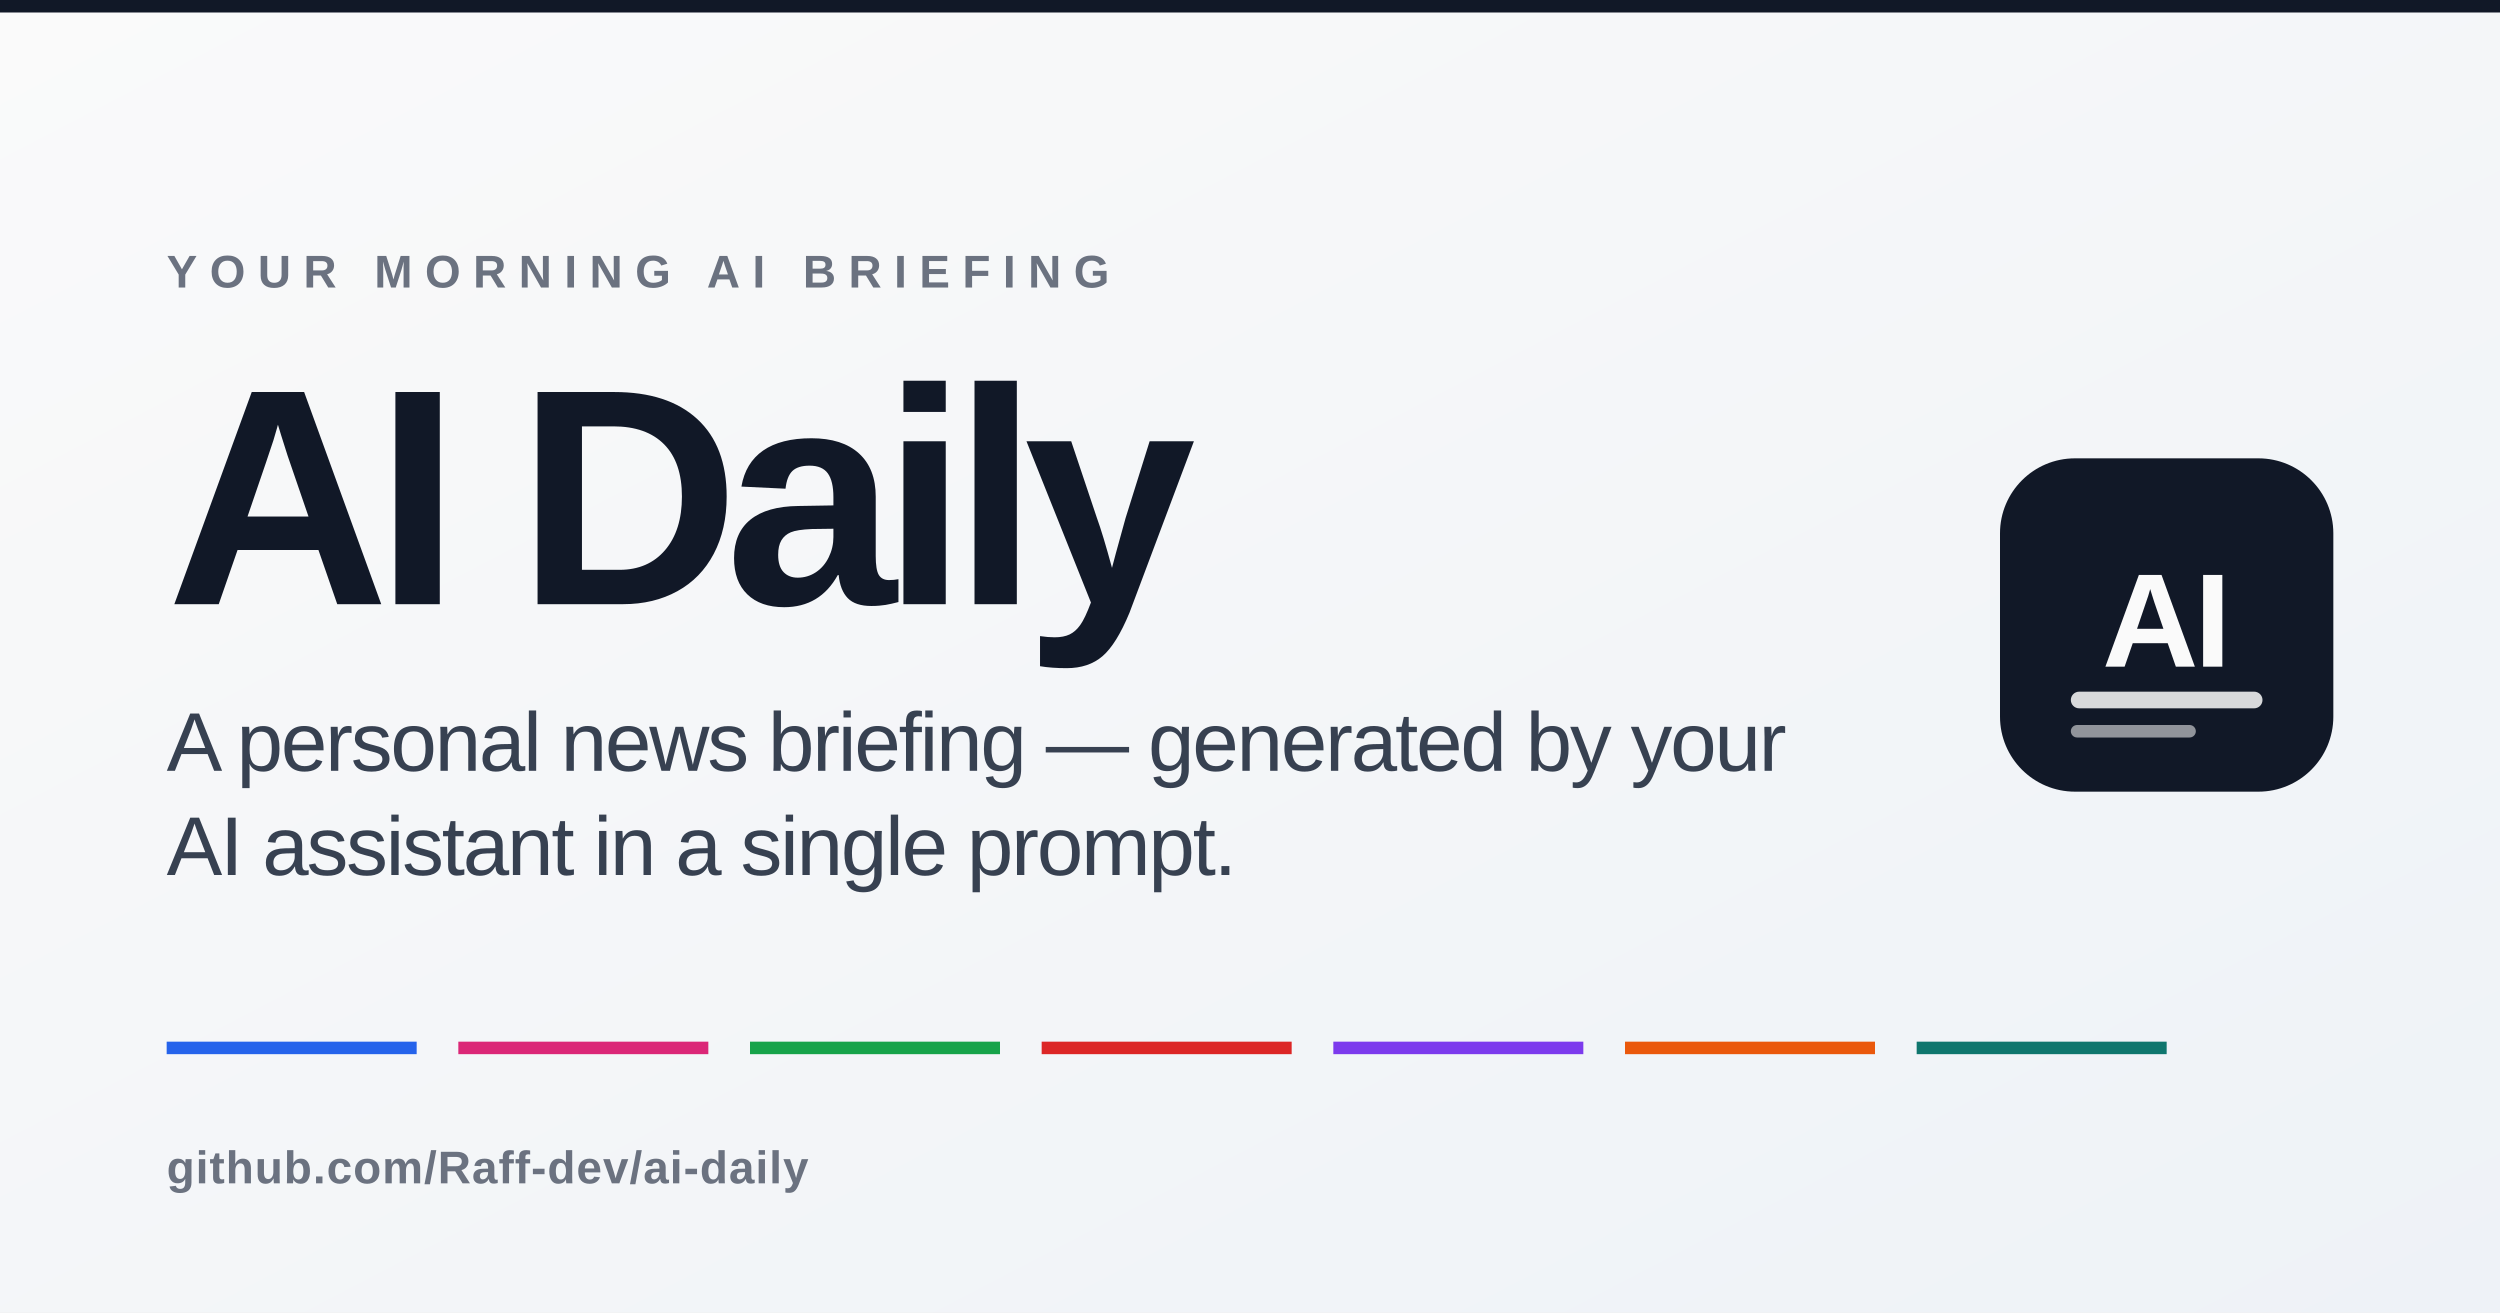
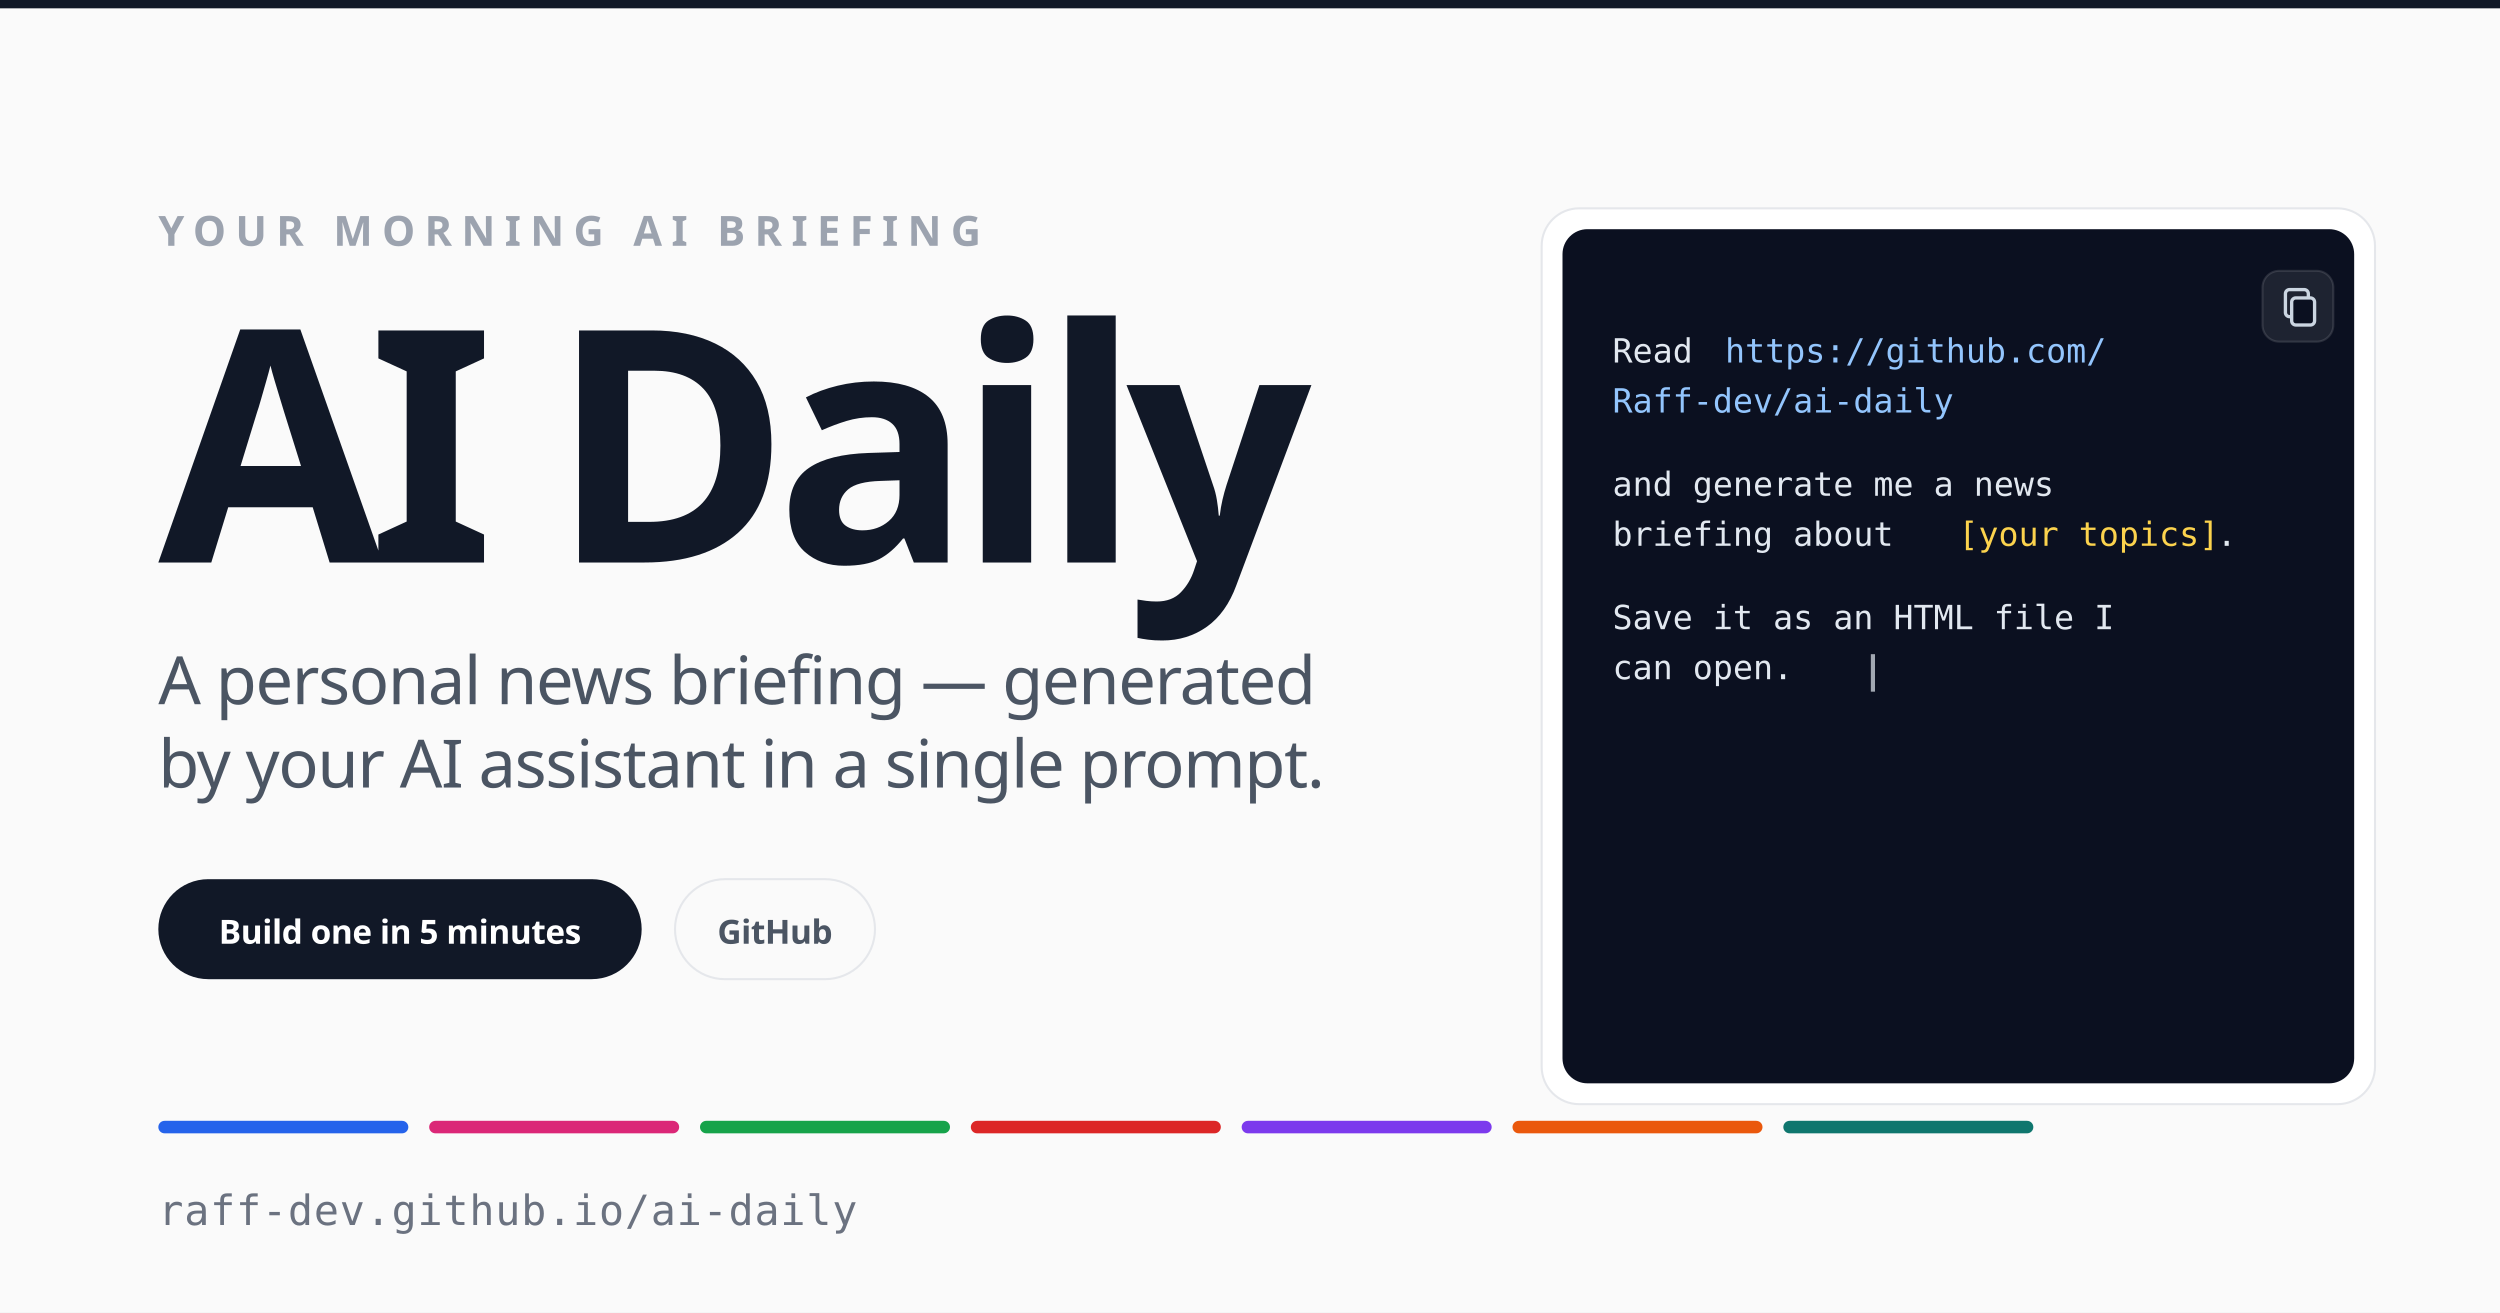
- <svg xmlns="http://www.w3.org/2000/svg" viewBox="0 0 1200 630" role="img" aria-label="AI Daily — your morning AI briefing">
-   <defs>
-     <linearGradient id="bg" x1="0" y1="0" x2="1" y2="1">
-       <stop offset="0" stop-color="#FAFAFA" />
-       <stop offset="1" stop-color="#EEF2F7" />
-     </linearGradient>
-   </defs>
-   <rect width="1200" height="630" fill="url(#bg)" />
-   <rect x="0" y="0" width="1200" height="6" fill="#111827" />
-   <g font-family="ui-sans-serif, system-ui, -apple-system, 'Helvetica Neue', Arial, sans-serif" fill="#6B7280">
-     <text x="80" y="138" font-size="22" font-weight="700" letter-spacing="6">YOUR MORNING AI BRIEFING</text>
-   </g>
-   <g font-family="ui-sans-serif, system-ui, -apple-system, 'Helvetica Neue', Arial, sans-serif" fill="#111827">
-     <text x="80" y="290" font-size="148" font-weight="800" letter-spacing="-7">AI Daily</text>
-   </g>
-   <g font-family="ui-sans-serif, system-ui, -apple-system, 'Helvetica Neue', Arial, sans-serif" fill="#374151">
-     <text x="80" y="370" font-size="40" font-weight="500" letter-spacing="-1">A personal news briefing — generated by your</text>
-     <text x="80" y="420" font-size="40" font-weight="500" letter-spacing="-1">AI assistant in a single prompt.</text>
+ <svg xmlns="http://www.w3.org/2000/svg" viewBox="0 0 1200 630" role="img" aria-label="AI Daily — your morning AI briefing in a single prompt">
+   <rect width="1200" height="630" fill="#FAFAFA" />
+   <rect x="0" y="0" width="1200" height="4" fill="#111827" />
+   <g font-family="Familjen Grotesk, ui-sans-serif, system-ui, sans-serif">
+     <text x="76" y="118" font-size="20" font-weight="700" letter-spacing="4.5" fill="#9CA3AF">YOUR MORNING AI BRIEFING</text>
+     <text x="76" y="270" font-size="156" font-weight="700" letter-spacing="-7" fill="#111827">AI Daily</text>
+     <text x="76" y="338" font-size="32" font-weight="500" letter-spacing="-0.6" fill="#4B5563">A personal news briefing — generated</text>
+     <text x="76" y="378" font-size="32" font-weight="500" letter-spacing="-0.6" fill="#4B5563">by your AI assistant in a single prompt.</text>
+     <g transform="translate(76, 422)">
+       <rect x="0" y="0" width="232" height="48" rx="24" fill="#111827" />
+       <text x="116" y="31" text-anchor="middle" font-size="16" font-weight="600" letter-spacing="-0.2" fill="#FFFFFF">Build one in 5 minutes</text>
+     </g>
+     <g transform="translate(324, 422)">
+       <rect x="0" y="0" width="96" height="48" rx="24" fill="#FAFAFA" stroke="#E5E7EB" />
+       <text x="48" y="31" text-anchor="middle" font-size="16" font-weight="600" letter-spacing="-0.2" fill="#4B5563">GitHub</text>
+     </g>
  </g>
  <g>
-     <rect x="80" y="500" width="120" height="6" fill="#2563EB" />
-     <rect x="220" y="500" width="120" height="6" fill="#DB2777" />
-     <rect x="360" y="500" width="120" height="6" fill="#16A34A" />
-     <rect x="500" y="500" width="120" height="6" fill="#DC2626" />
-     <rect x="640" y="500" width="120" height="6" fill="#7C3AED" />
-     <rect x="780" y="500" width="120" height="6" fill="#EA580C" />
-     <rect x="920" y="500" width="120" height="6" fill="#0F766E" />
+     <rect x="76" y="538" width="120" height="6" rx="3" fill="#2563EB" />
+     <rect x="206" y="538" width="120" height="6" rx="3" fill="#DB2777" />
+     <rect x="336" y="538" width="120" height="6" rx="3" fill="#16A34A" />
+     <rect x="466" y="538" width="120" height="6" rx="3" fill="#DC2626" />
+     <rect x="596" y="538" width="120" height="6" rx="3" fill="#7C3AED" />
+     <rect x="726" y="538" width="120" height="6" rx="3" fill="#EA580C" />
+     <rect x="856" y="538" width="120" height="6" rx="3" fill="#0F766E" />
  </g>
-   <g font-family="ui-sans-serif, system-ui, -apple-system, 'Helvetica Neue', Arial, sans-serif" fill="#6B7280">
-     <text x="80" y="568" font-size="22" font-weight="600" letter-spacing="0.5">github.com/Raff-dev/ai-daily</text>
-   </g>
-   <g transform="translate(960, 220)">
-     <rect x="0" y="0" width="160" height="160" rx="36" fill="#111827" />
-     <text x="80" y="100" text-anchor="middle" font-family="ui-sans-serif, system-ui, -apple-system, 'Helvetica Neue', Arial, sans-serif" font-size="64" font-weight="800" fill="#FAFAFA" letter-spacing="-2">AI</text>
-     <rect x="34" y="112" width="92" height="8" rx="4" fill="#FAFAFA" opacity="0.85" />
-     <rect x="34" y="128" width="60" height="6" rx="3" fill="#FAFAFA" opacity="0.55" />
+   <text x="76" y="588" font-family="JetBrains Mono, ui-monospace, monospace" font-size="20" font-weight="500" letter-spacing="0.4" fill="#6B7280">raff-dev.github.io/ai-daily</text>
+   <g transform="translate(740, 100)">
+     <rect x="0" y="0" width="400" height="430" rx="18" fill="#FFFFFF" stroke="#E5E7EB" />
+     <rect x="10" y="10" width="380" height="410" rx="12" fill="#0B1020" />
+     <g transform="translate(346, 30)">
+       <rect x="0" y="0" width="34" height="34" rx="8" fill="rgba(255,255,255,0.08)" stroke="rgba(255,255,255,0.12)" />
+       <rect x="11" y="9" width="11" height="13" rx="2" fill="none" stroke="#CBD5E1" stroke-width="1.6" />
+       <rect x="14" y="13" width="11" height="13" rx="2" fill="#0B1020" stroke="#CBD5E1" stroke-width="1.6" />
+     </g>
+     <g font-family="JetBrains Mono, ui-monospace, monospace" font-size="16" font-weight="500" fill="#E2E8F0">
+       <text x="34" y="74">Read </text>
+       <text x="88" y="74" fill="#93C5FD">https://github.com/</text>
+       <text x="34" y="98" fill="#93C5FD">Raff-dev/ai-daily</text>
+       <text x="34" y="138">and generate me a news</text>
+       <text x="34" y="162">briefing about </text>
+       <text x="200" y="162" fill="#FCD34D">[your topics]</text>
+       <text x="324" y="162">.</text>
+       <text x="34" y="202">Save it as an HTML file I</text>
+       <text x="34" y="226">can open.</text>
+     </g>
+     <rect x="158" y="214" width="2" height="18" fill="#E2E8F0" opacity="0.7" />
  </g>
</svg>
